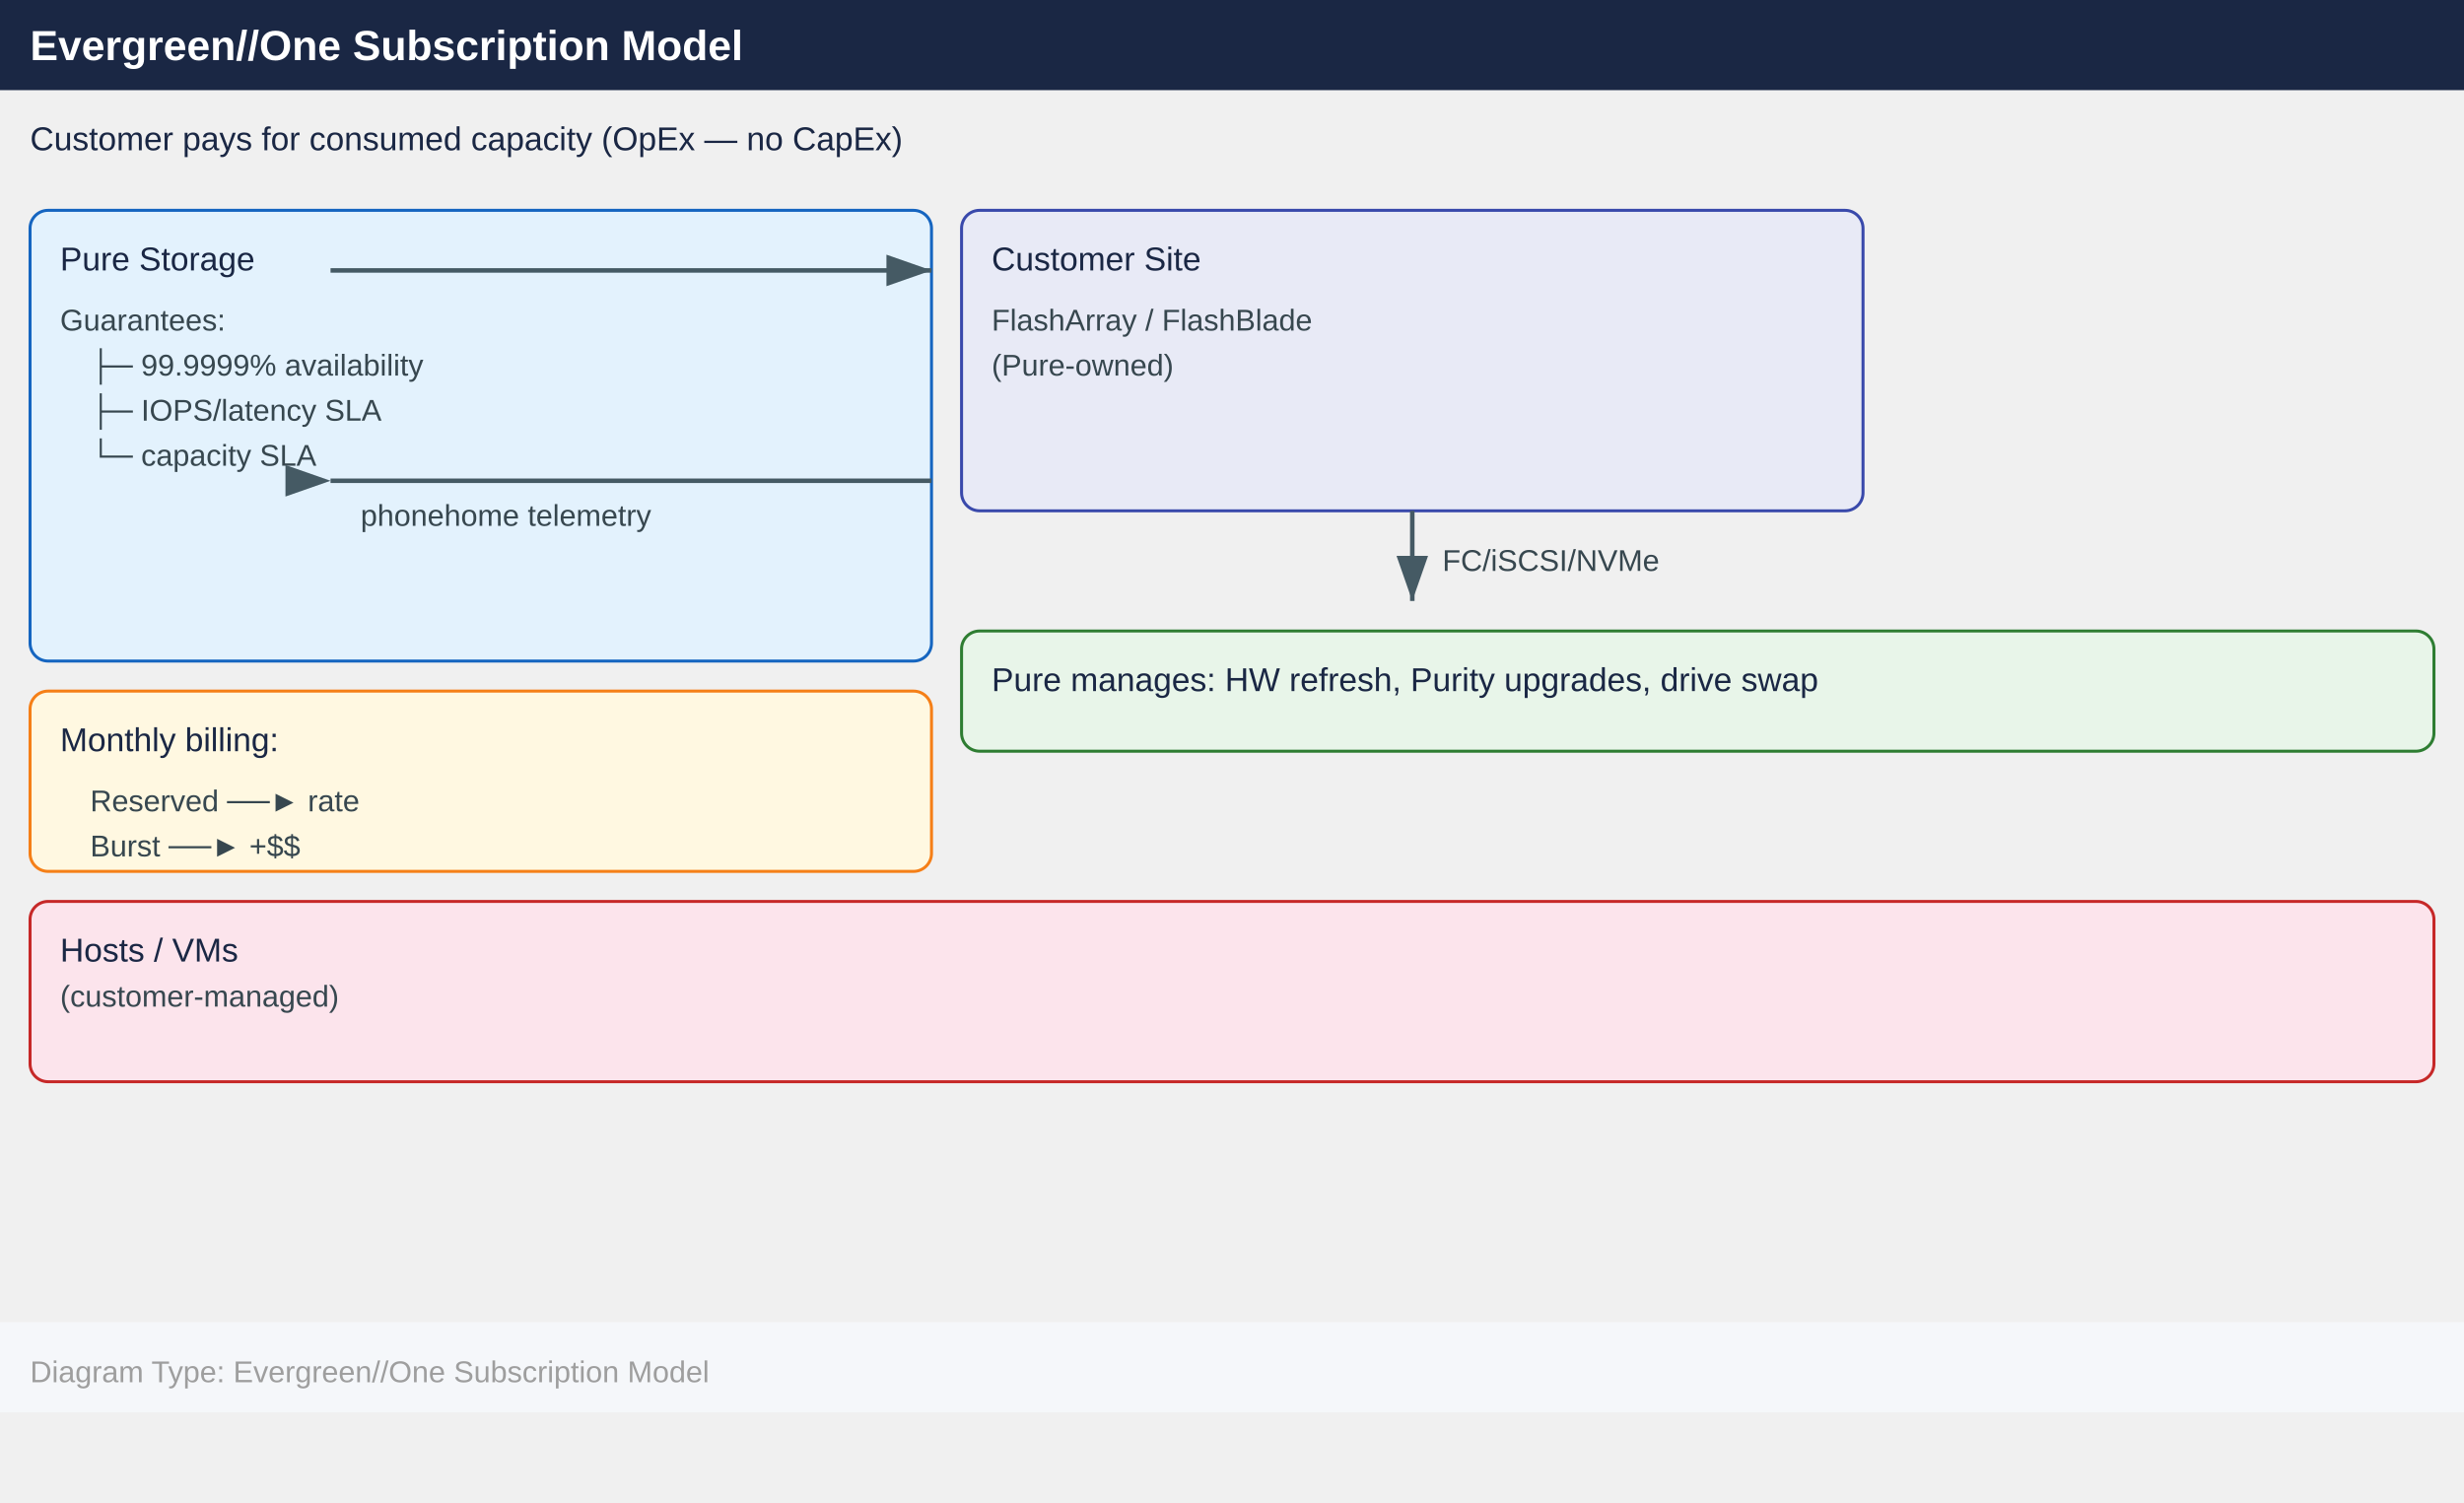
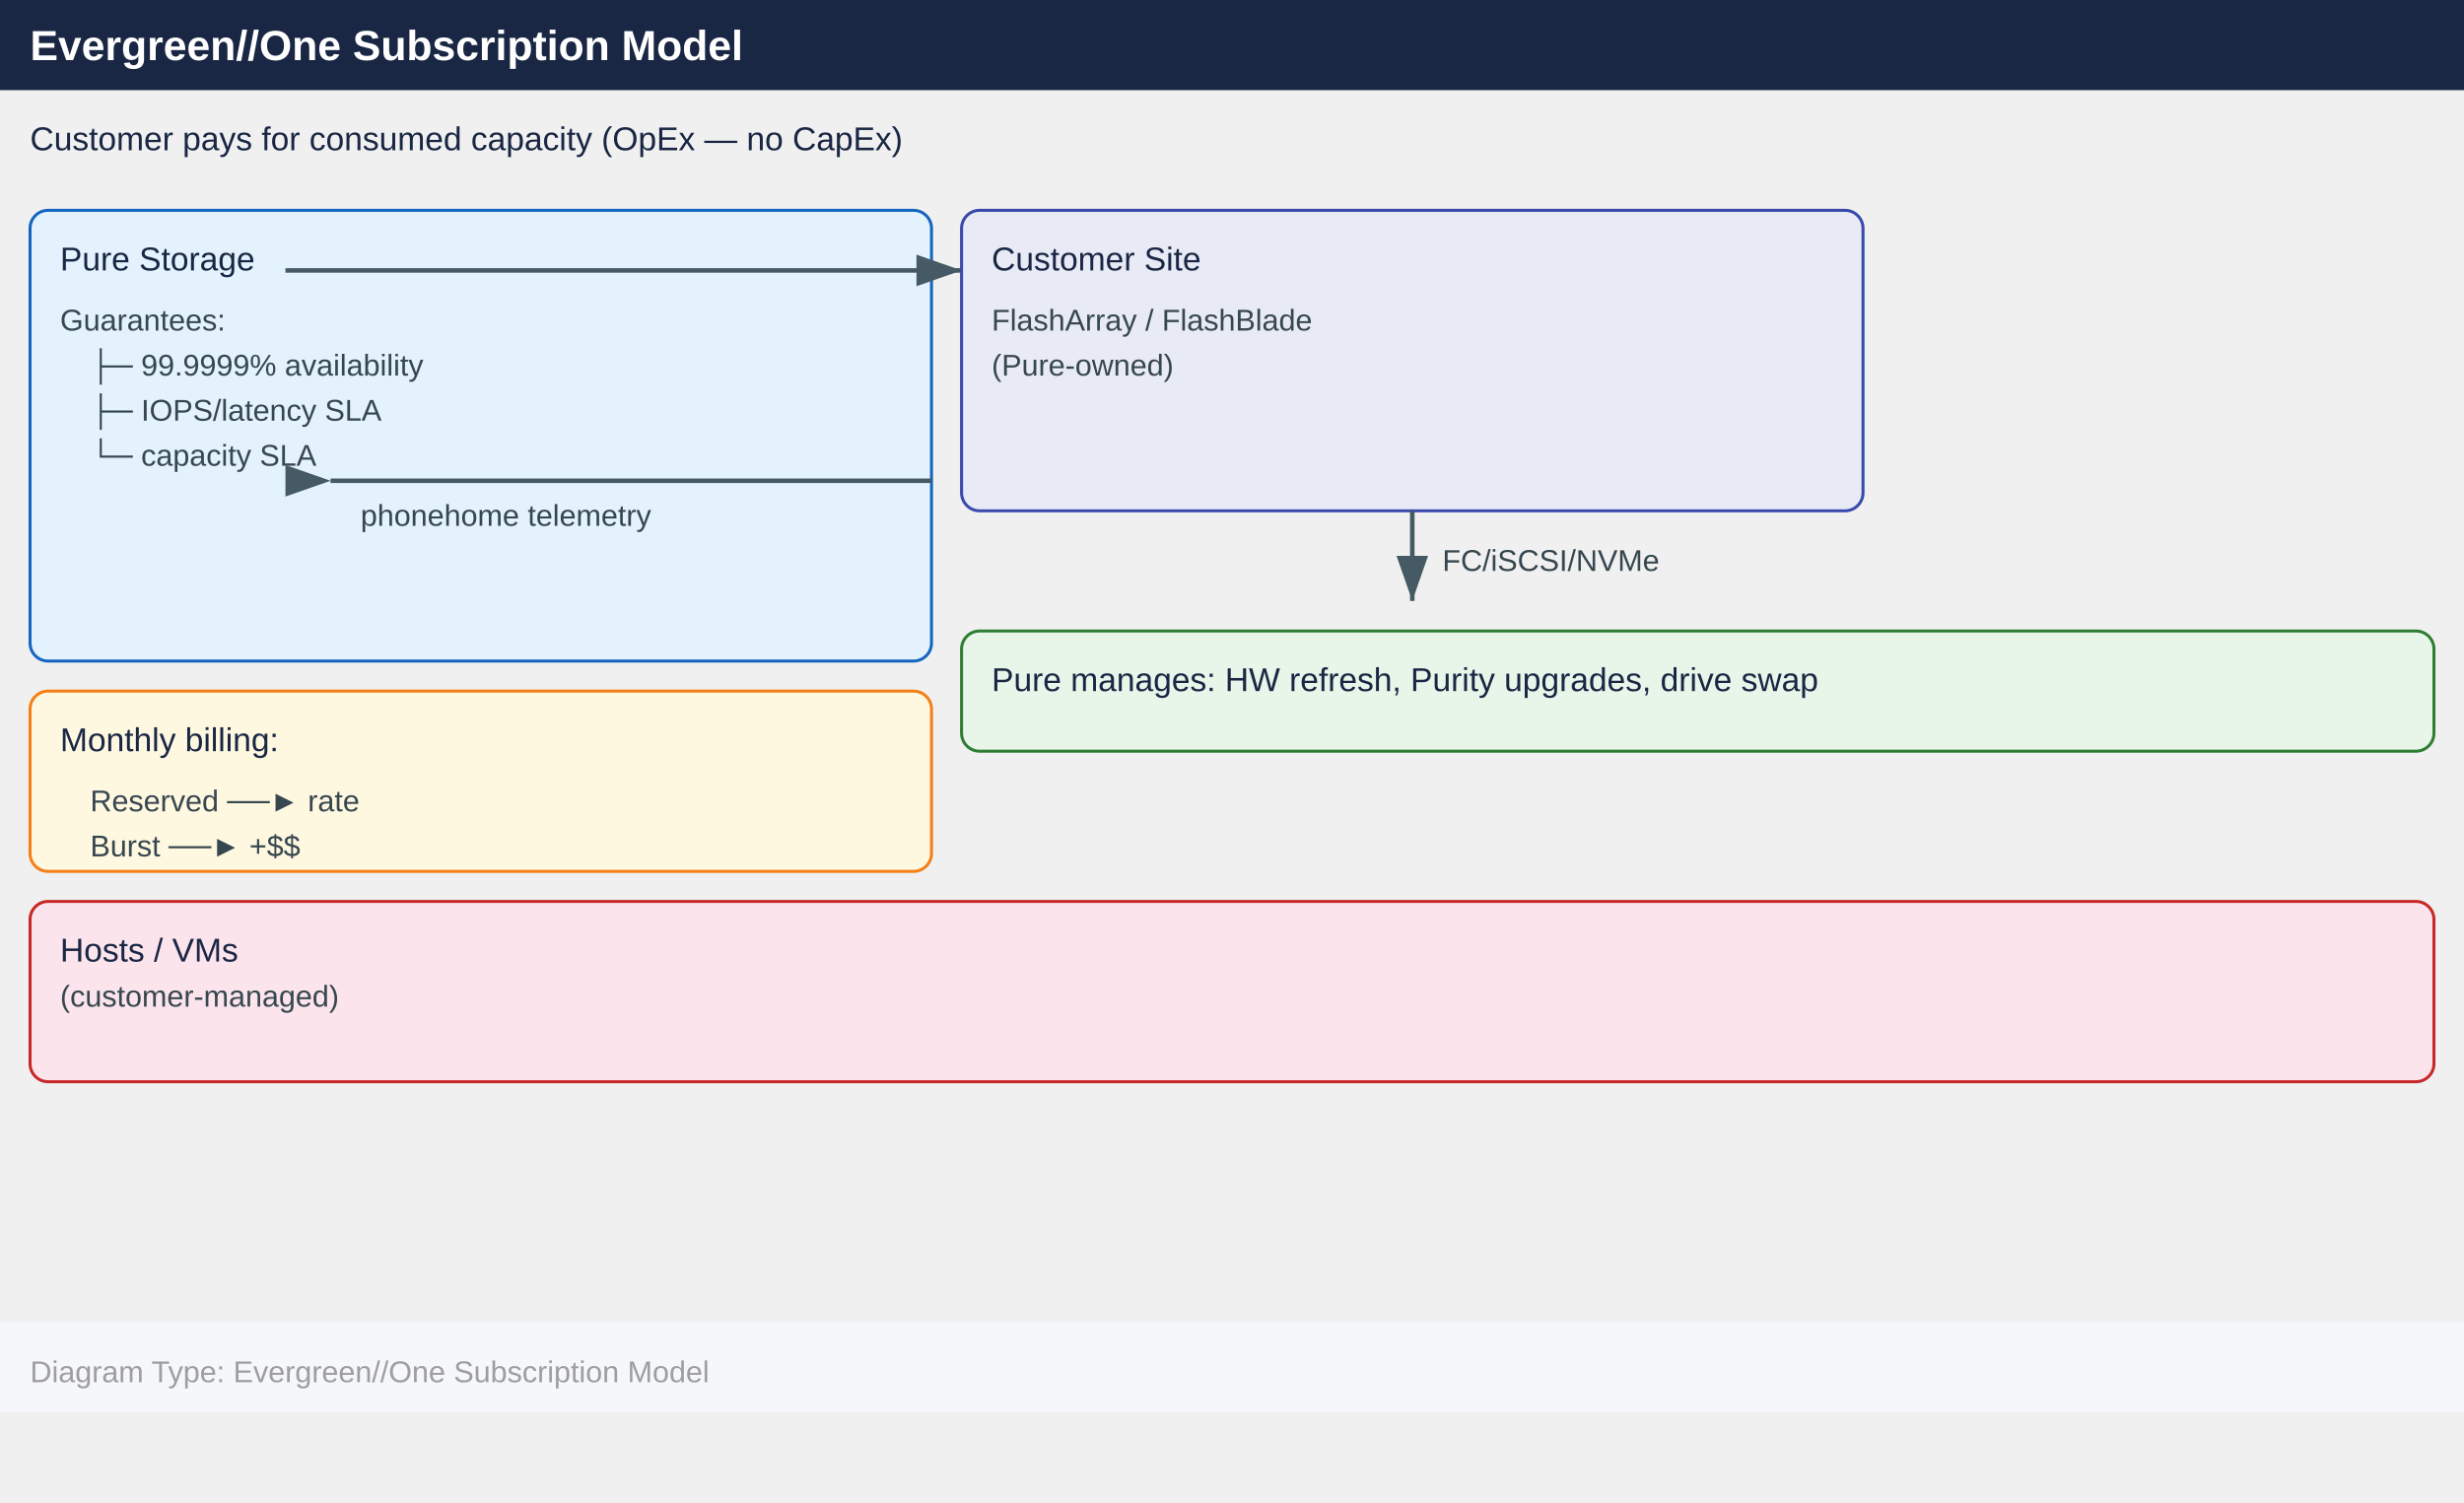
<svg xmlns="http://www.w3.org/2000/svg" width="820" height="500" viewBox="0 0 820 500">
  <defs>
    <marker id="arrowhead" markerWidth="10" markerHeight="7" refX="10" refY="3.5" orient="auto">
      <polygon points="0 0, 10 3.5, 0 7" fill="#455a64" />
    </marker>
  </defs>
  <rect x="0" y="0" width="820" height="30" fill="#1a2744" />
  <text x="10" y="20" font-family="Arial,Helvetica,sans-serif" font-size="14" font-weight="bold" fill="#ffffff">
    Evergreen//One Subscription Model
  </text>
  <text x="10" y="50" font-family="Arial,Helvetica,sans-serif" font-size="11" fill="#1a2744">
    Customer pays for consumed capacity (OpEx — no CapEx)
  </text>
  <rect x="10" y="70" width="300" height="150" rx="6" fill="#e3f2fd" stroke="#1565c0" />
  <text x="20" y="90" font-family="Arial,Helvetica,sans-serif" font-size="11" fill="#1a2744">
    Pure Storage
  </text>
-   <line x1="110" y1="90" x2="310" y2="90" stroke="#455a64" stroke-width="1.5" marker-end="url(#arrowhead)" />
+   <line x1="95" y1="90" x2="320" y2="90" stroke="#455a64" stroke-width="1.5" marker-end="url(#arrowhead)" />
  <text x="20" y="110" font-family="Arial,Helvetica,sans-serif" font-size="10" fill="#37474f">
    Guarantees:
  </text>
  <text x="30" y="125" font-family="Arial,Helvetica,sans-serif" font-size="10" fill="#37474f">
    ├─ 99.9999% availability
  </text>
  <text x="30" y="140" font-family="Arial,Helvetica,sans-serif" font-size="10" fill="#37474f">
    ├─ IOPS/latency SLA
  </text>
  <text x="30" y="155" font-family="Arial,Helvetica,sans-serif" font-size="10" fill="#37474f">
    └─ capacity SLA
  </text>
  <line x1="110" y1="160" x2="310" y2="160" stroke="#455a64" stroke-width="1.5" marker-start="url(#arrowhead)" />
  <text x="120" y="175" font-family="Arial,Helvetica,sans-serif" font-size="10" fill="#37474f">
    phonehome telemetry
  </text>
  <rect x="320" y="70" width="300" height="100" rx="6" fill="#e8eaf6" stroke="#3949ab" />
  <text x="330" y="90" font-family="Arial,Helvetica,sans-serif" font-size="11" fill="#1a2744">
    Customer Site
  </text>
  <text x="330" y="110" font-family="Arial,Helvetica,sans-serif" font-size="10" fill="#37474f">
    FlashArray / FlashBlade
  </text>
  <text x="330" y="125" font-family="Arial,Helvetica,sans-serif" font-size="10" fill="#37474f">
    (Pure-owned)
  </text>
  <line x1="470" y1="170" x2="470" y2="200" stroke="#455a64" stroke-width="1.5" marker-end="url(#arrowhead)" />
  <text x="480" y="190" font-family="Arial,Helvetica,sans-serif" font-size="10" fill="#37474f">
    FC/iSCSI/NVMe
  </text>
  <rect x="10" y="230" width="300" height="60" rx="6" fill="#fff8e1" stroke="#f57f17" />
  <text x="20" y="250" font-family="Arial,Helvetica,sans-serif" font-size="11" fill="#1a2744">
    Monthly billing:
  </text>
  <text x="30" y="270" font-family="Arial,Helvetica,sans-serif" font-size="10" fill="#37474f">
    Reserved ──► rate
  </text>
  <text x="30" y="285" font-family="Arial,Helvetica,sans-serif" font-size="10" fill="#37474f">
    Burst ──► +$$
  </text>
  <rect x="320" y="210" width="490" height="40" rx="6" fill="#e8f5e9" stroke="#2e7d32" />
  <text x="330" y="230" font-family="Arial,Helvetica,sans-serif" font-size="11" fill="#1a2744">
    Pure manages: HW refresh, Purity upgrades, drive swap
  </text>
  <rect x="10" y="300" width="800" height="60" rx="6" fill="#fce4ec" stroke="#c62828" />
  <text x="20" y="320" font-family="Arial,Helvetica,sans-serif" font-size="11" fill="#1a2744">
    Hosts / VMs
  </text>
  <text x="20" y="335" font-family="Arial,Helvetica,sans-serif" font-size="10" fill="#37474f">
    (customer-managed)
  </text>
  <rect x="0" y="440" width="820" height="30" fill="#f5f7fa" />
  <text x="10" y="460" font-family="Arial,Helvetica,sans-serif" font-size="10" fill="#9e9e9e">
    Diagram Type: Evergreen//One Subscription Model
  </text>
</svg>
